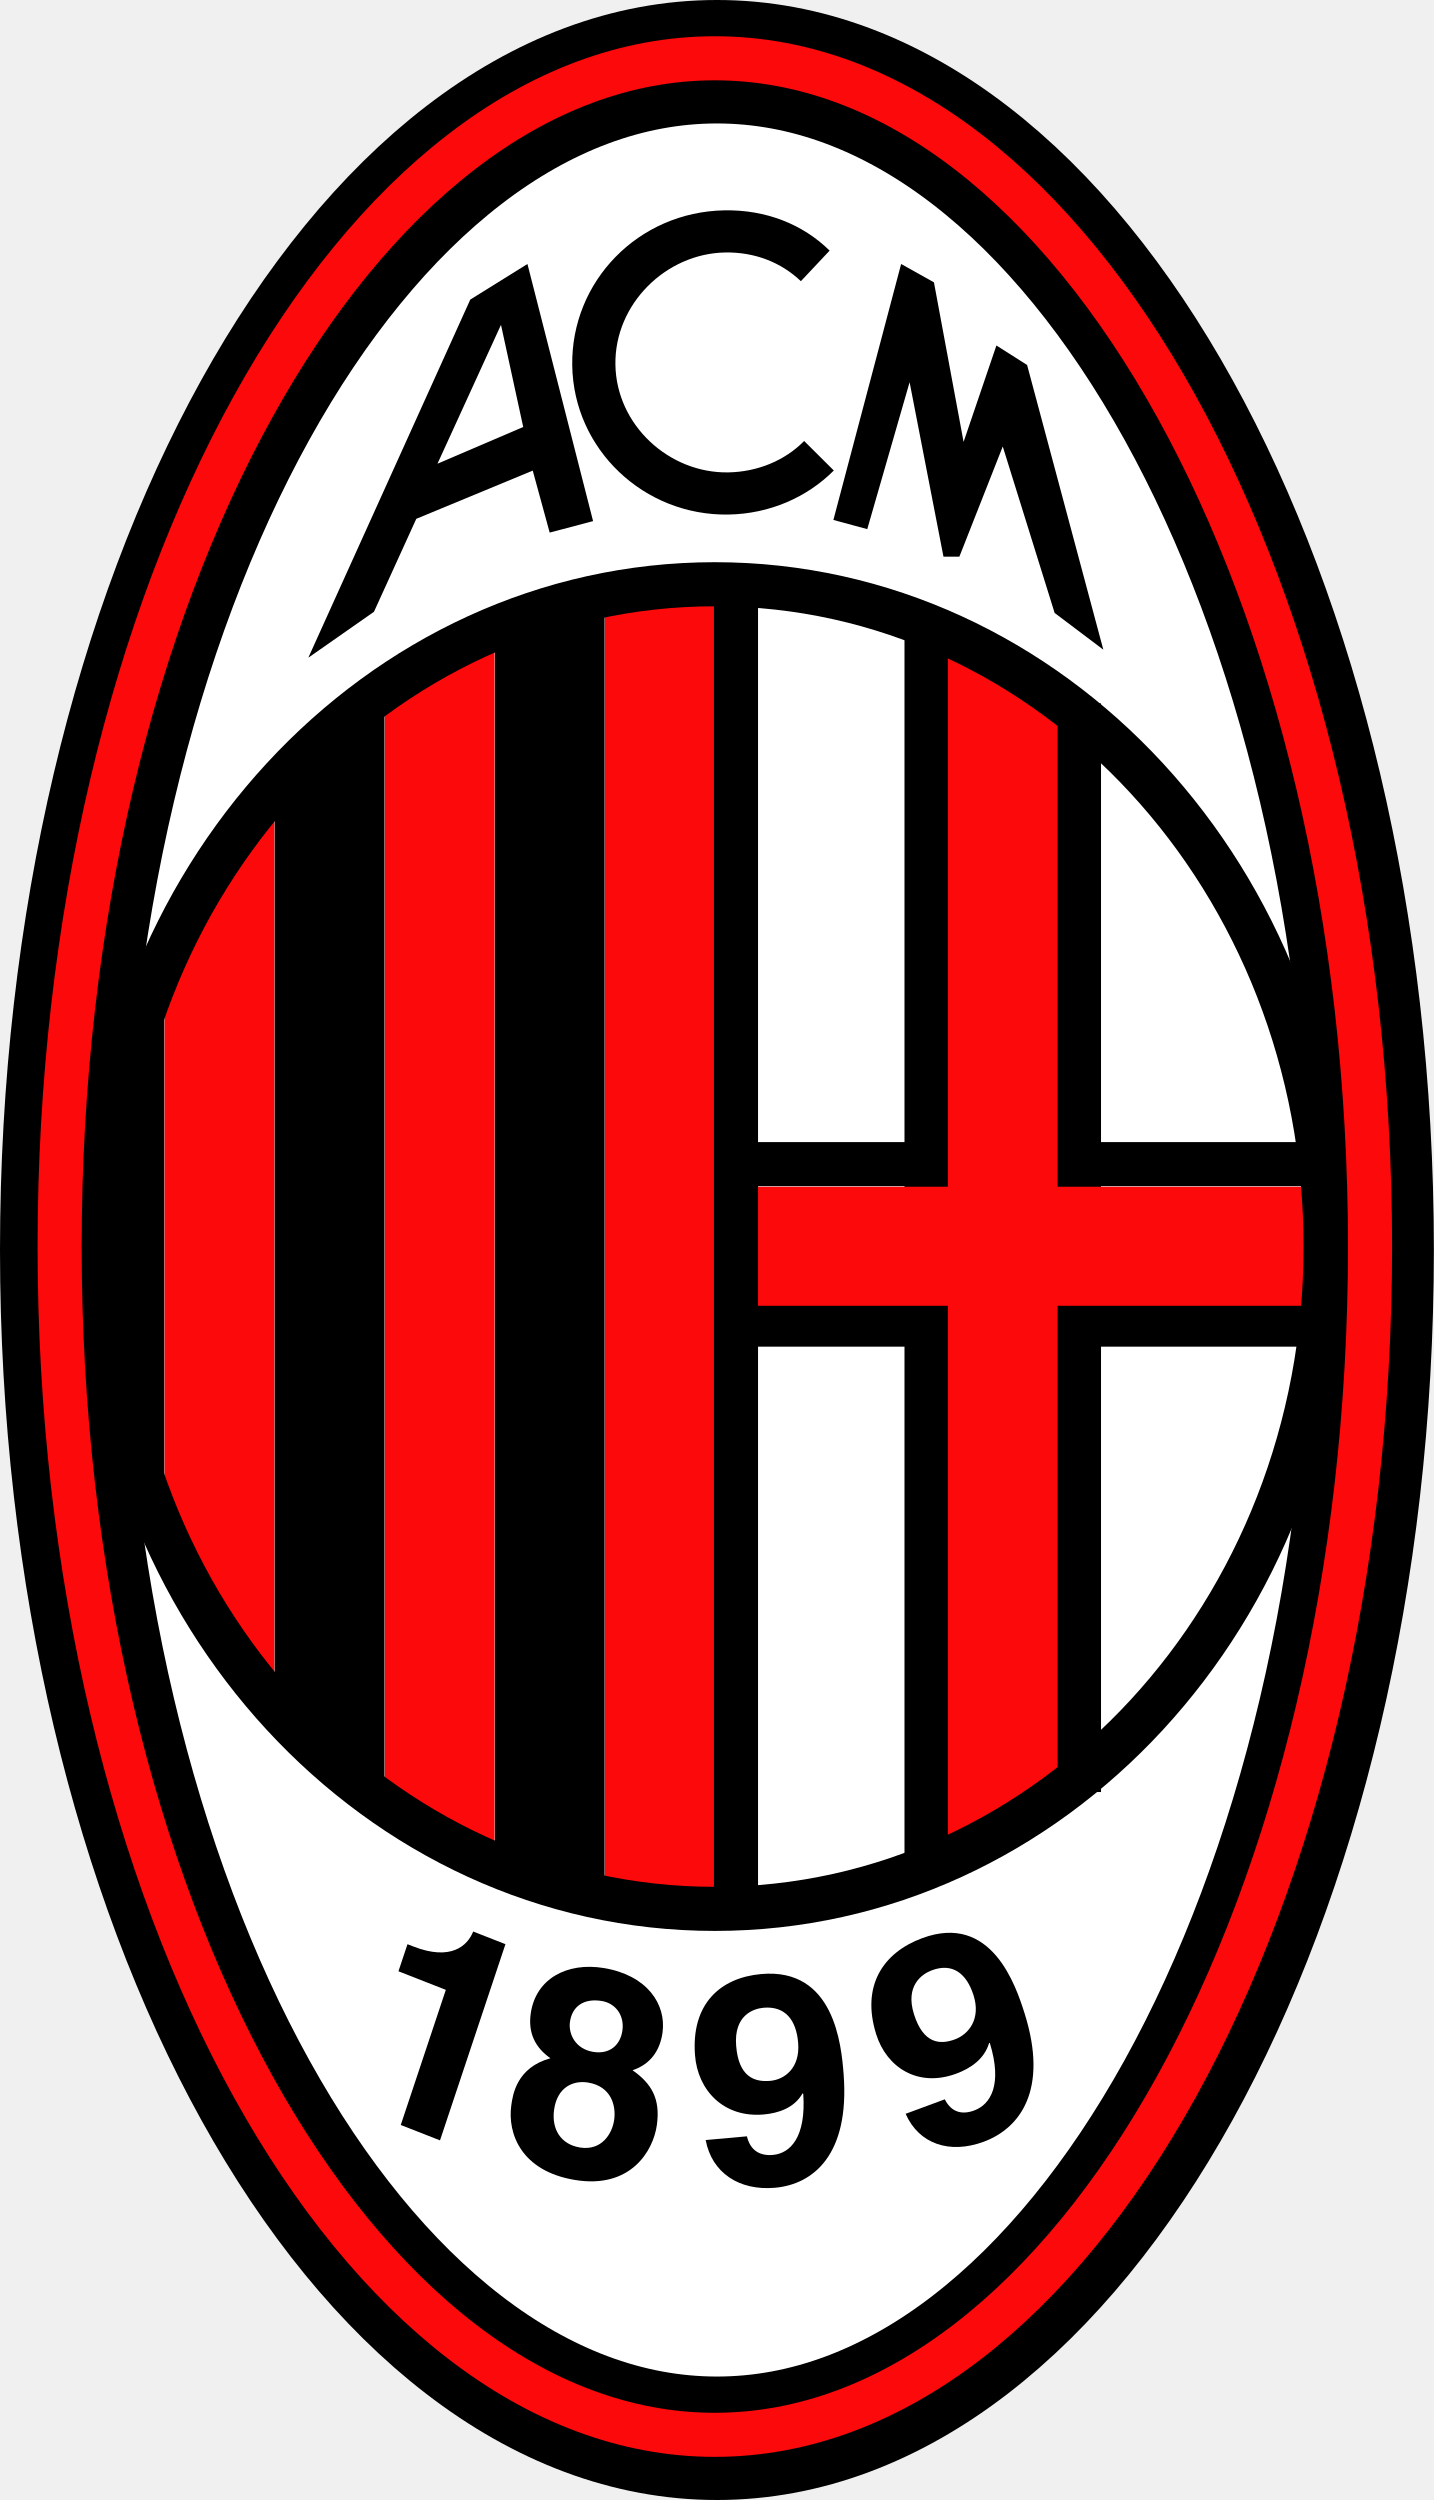
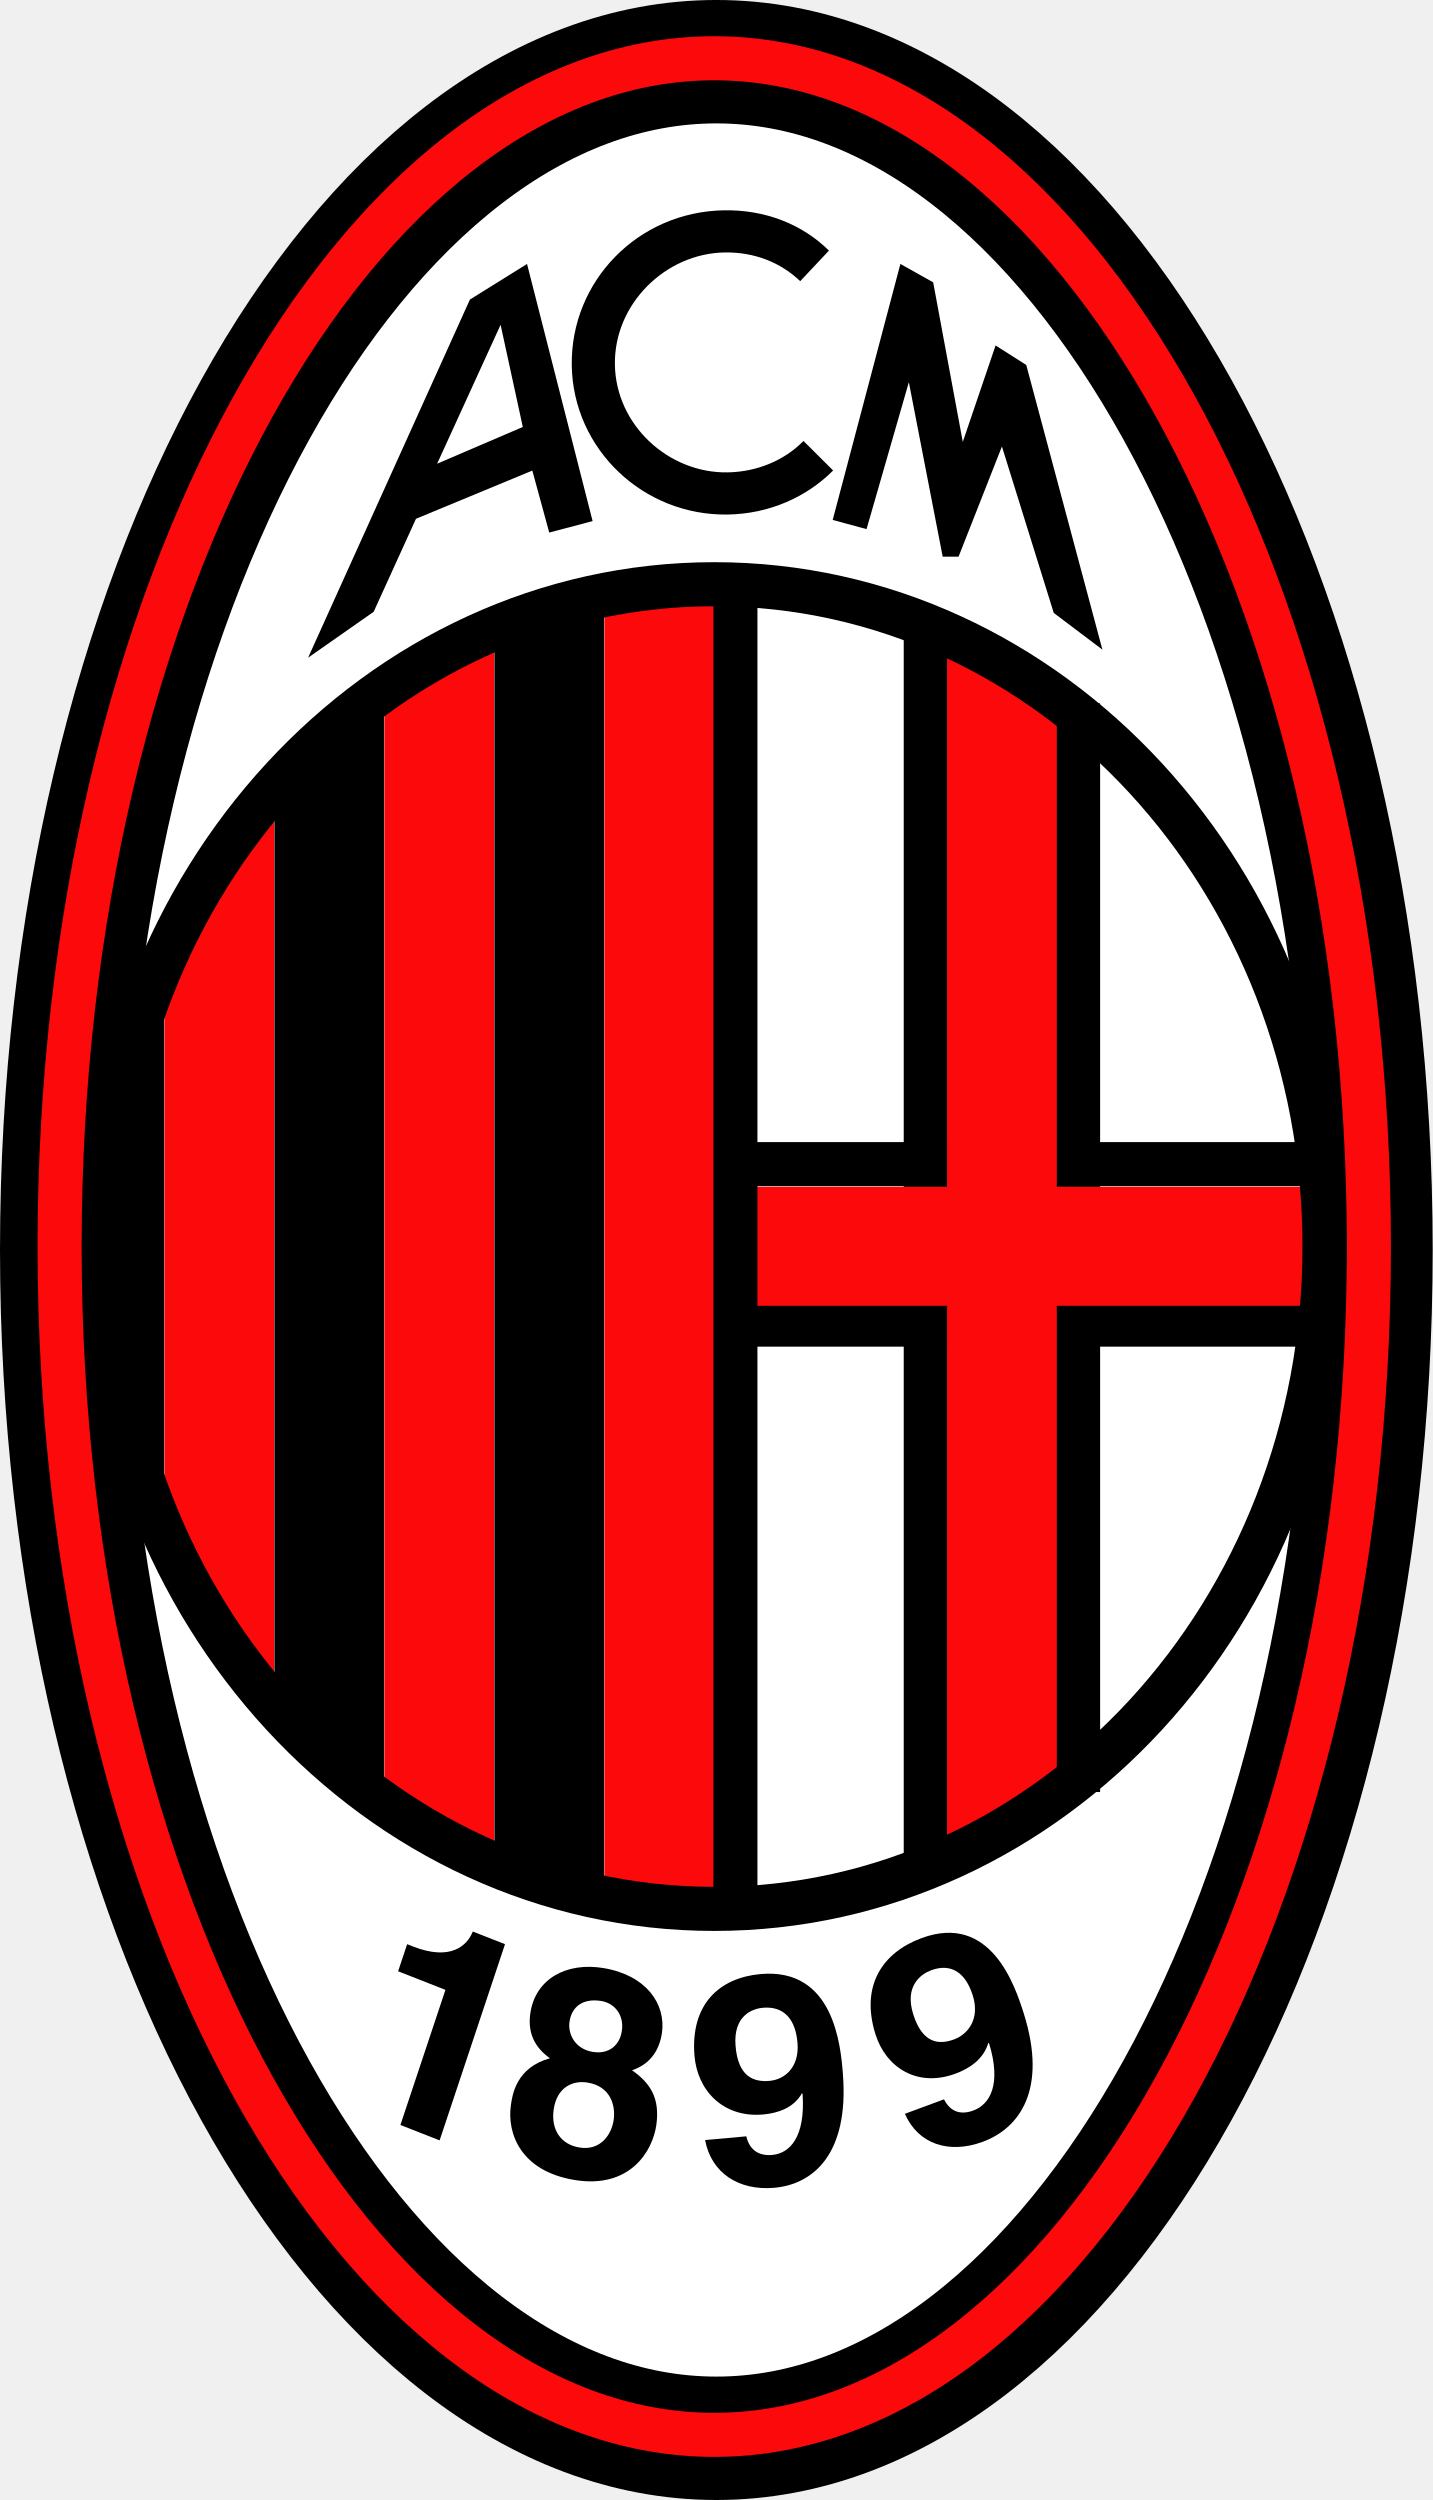
- <svg xmlns="http://www.w3.org/2000/svg" version="1.1" id="VARG" x="0px" y="0px" width="215.059" height="374.96" viewBox="0 0 215.059 374.96" enable-background="new 0 0 171 276" xml:space="preserve">
+ <svg xmlns="http://www.w3.org/2000/svg" version="1.1" id="VARG" x="0px" y="0px" width="107.52" height="187.617" viewBox="0 0 107.52 187.617" enable-background="new 0 0 171 276" xml:space="preserve">
  <defs id="defs4520" />
-   <path d="m 107.529,365.702 c 53.571,0 98.271,-79.795 98.271,-178.222 0,-98.427 -44.7,-178.222 -98.271,-178.222 -53.571,0 -98.271,79.793 -98.271,178.222 0,98.428 44.7,178.222 98.271,178.222 z" id="path4476" style="fill:#ffffff;stroke:#000000;stroke-width:18.517" />
-   <path d="m 107.212,365.185 c 53.571,0 98.271,-79.795 98.271,-178.222 0,-98.427 -44.7,-178.222 -98.271,-178.222 -53.571,0 -98.271,79.793 -98.271,178.222 0,98.428 44.7,178.222 98.271,178.222 z" id="path4478" style="fill:none;stroke:#fb090b;stroke-width:6.613" />
-   <polygon points="59.267,68.833 59.267,204.5 72.233,209.5 72.233,68.833 " id="polygon4480" transform="matrix(1.270175,0,0,1.377293,-1.070515,-3.10265)" />
-   <polygon points="46.267,76.833 46.267,199.5 59.233,204.5 59.233,68.833 " id="polygon4482" transform="matrix(1.270175,0,0,1.377293,-1.070515,-3.10265)" style="fill:#fb090b" />
-   <polygon points="33.267,86.833 33.267,189.5 46.233,199.5 46.233,76.833 " id="polygon4484" transform="matrix(1.270175,0,0,1.377293,-1.070515,-3.10265)" />
-   <polygon points="20.267,106.833 20.267,169.5 33.233,189.5 33.233,86.833 " id="polygon4486" transform="matrix(1.270175,0,0,1.377293,-1.070515,-3.10265)" style="fill:#fb090b" />
-   <polygon points="14.267,118.833 14.267,159.5 20.233,171.5 20.233,103.833 " id="polygon4488" transform="matrix(1.270175,0,0,1.377293,-1.070515,-3.10265)" />
-   <line x1="138.966" y1="95.718" x2="138.966" y2="278.554" id="line4490" style="fill:none;stroke:#000000;stroke-width:6.613;stroke-linecap:square" />
-   <line x1="161.829" y1="108.802" x2="161.829" y2="265.469" id="line4492" style="fill:none;stroke:#000000;stroke-width:6.613;stroke-linecap:square" />
-   <line x1="110.419" y1="198.671" x2="196.601" y2="198.671" id="line4494" style="fill:none;stroke:#000000;stroke-width:6.613;stroke-linecap:square" />
-   <line x1="110.419" y1="174.603" x2="196.601" y2="174.603" id="line4496" style="fill:none;stroke:#000000;stroke-width:6.613;stroke-linecap:square" />
-   <polygon points="85.233,64.833 72.267,66.833 72.267,209.5 85.233,209.5 85.233,144.449 112.767,144.449 112.767,204.5 125.733,199.5 125.733,144.449 158.583,144.449 158.583,131.483 125.733,131.483 125.733,79.833 112.767,71.833 112.767,131.483 85.233,131.483 " id="polygon4498" transform="matrix(1.270175,0,0,1.377293,-1.070515,-3.10265)" style="fill:#fb090b" />
-   <line x1="110.387" y1="88.832" x2="110.387" y2="285.784" id="line4500" style="fill:none;stroke:#000000;stroke-width:6.613;stroke-linecap:square" />
-   <ellipse cx="107.212" cy="186.964" id="circle4502" rx="91.611" ry="99.337" style="fill:none;stroke:#000000;stroke-width:6.613" />
-   <path d="m 61.115,291.598 0.841,0.329 c 5.676,2.226 8.157,-0.081 9.016,-2.228 l 4.836,1.897 -9.815,29.426 -5.886,-2.308 6.76,-20.267 -7.105,-2.786 1.354,-4.062 z" id="path4504" />
-   <path d="m 88.971,307.751 c -2.652,-0.435 -3.743,-2.665 -3.488,-4.494 0.316,-2.267 1.993,-3.596 4.778,-3.139 1.989,0.326 3.418,2.076 3.09,4.429 -0.31,2.222 -1.95,3.602 -4.381,3.204 z m 9.548,10.972 c 0.559,-4.009 -0.847,-6.246 -3.647,-8.221 2.702,-0.894 4.124,-2.979 4.495,-5.637 0.596,-4.271 -2.323,-8.627 -8.821,-9.693 -5.481,-0.899 -10.213,1.578 -10.949,6.852 -0.401,2.876 0.652,5.055 2.957,6.681 -5.078,1.397 -5.65,5.493 -5.868,7.061 -0.589,4.227 1.472,9.87 9.562,11.196 8.309,1.364 11.724,-4.316 12.271,-8.239 z m -6.402,-0.782 c -0.298,2.135 -1.919,4.677 -5.145,4.148 -2.83,-0.464 -4.28,-2.708 -3.866,-5.672 0.469,-3.355 2.835,-4.438 5.09,-4.069 3.447,0.566 4.226,3.413 3.922,5.592 z" id="path4506" />
-   <path d="m 110.409,306.807 c -0.343,-4.48 2.493,-5.531 4.098,-5.676 3.208,-0.288 4.936,1.767 5.208,5.325 0.282,3.69 -2.007,5.443 -4.189,5.639 -2.363,0.213 -4.757,-0.588 -5.116,-5.287 z m -4.569,14.164 c 0.915,4.914 5.026,7.641 10.417,7.156 5.703,-0.514 11.197,-4.943 10.273,-17.021 -0.337,-4.392 -1.405,-16.015 -12.365,-15.03 -6.193,0.556 -10.511,4.527 -9.925,12.17 0.399,5.227 4.265,9.434 10.325,8.889 2.139,-0.193 4.55,-0.939 5.814,-3.176 l 0.095,0.08 c 0.456,6.548 -1.964,8.933 -4.548,9.165 -1.915,0.172 -3.367,-0.627 -3.889,-2.746 l -0.003,-0.044 -6.193,0.558 z" id="path4508" />
-   <path d="m 137.08,302.093 c -1.339,-4.254 1.175,-6.023 2.699,-6.586 3.047,-1.128 5.185,0.41 6.247,3.788 1.103,3.504 -0.723,5.809 -2.797,6.577 -2.242,0.831 -4.744,0.684 -6.149,-3.778 z m -1.249,14.944 c 1.99,4.526 6.591,6.084 11.711,4.19 5.416,-2.004 9.749,-7.751 6.139,-19.223 -1.312,-4.17 -4.96,-15.163 -15.369,-11.31 -5.882,2.176 -9.177,7.167 -6.893,14.426 1.561,4.964 6.257,8.023 12.012,5.893 2.031,-0.751 4.2,-2.113 4.924,-4.617 l 0.111,0.052 c 1.914,6.231 0.103,9.182 -2.351,10.091 -1.82,0.673 -3.408,0.282 -4.39,-1.636 l -0.013,-0.041 -5.881,2.175 z" id="path4510" />
-   <path d="m 108.749,37.868 c -8.825,0.158 -16.587,7.684 -16.448,16.822 0.138,9.075 8.061,16.321 16.949,16.161 4.381,-0.079 8.483,-1.779 11.36,-4.71 l 4.449,4.428 c -4.004,4.016 -9.618,6.495 -15.777,6.605 C 96.586,77.401 86.018,67.387 85.826,54.807 85.634,42.227 95.7,31.779 108.652,31.547 c 6.159,-0.11 11.717,2.044 15.779,6.041 l -4.312,4.585 c -2.965,-2.829 -6.926,-4.385 -11.371,-4.305 z" id="path4512" />
-   <polygon points="122.125,42 118.5,39.875 114.625,50.375 111.125,33 107.25,31 99.25,58.875 103.25,59.875 108.25,43.875 112.25,62.875 114.125,62.875 119.25,50.875 125.375,69 131.125,73 " id="polygon4514" transform="matrix(1.270175,0,0,1.377293,-1.070515,-3.10265)" />
-   <path d="m 88.953,78.158 -9.844,-38.564 -8.574,5.337 -24.292,53.714 9.844,-6.886 6.351,-13.945 17.465,-7.231 2.54,9.297 6.51,-1.722 z m -23.339,-8.608 9.526,-20.832 3.334,15.322 -12.861,5.509 z" id="path4516" />
+   <path d="m 53.76,182.986 c 26.782,0 49.129,-39.927 49.129,-89.178 0,-49.25 -22.347,-89.178 -49.129,-89.178 -26.782,0 -49.129,39.927 -49.129,89.178 0,49.251 22.347,89.178 49.129,89.178 z" id="path4476" style="fill:#ffffff;stroke:#000000;stroke-width:9.261" />
+   <path d="m 53.601,182.728 c 26.782,0 49.129,-39.927 49.129,-89.178 0,-49.25 -22.347,-89.178 -49.129,-89.178 -26.782,0 -49.129,39.927 -49.129,89.178 0,49.251 22.347,89.178 49.129,89.178 z" id="path4478" style="fill:none;stroke:#fb090b;stroke-width:3.308" />
+   <polygon points="59.267,204.5 72.233,209.5 72.233,68.833 59.267,68.833 " id="polygon4480" transform="matrix(0.6350061,0,0,0.6891625,-0.5331578,-1.554517)" />
+   <polygon points="46.267,199.5 59.233,204.5 59.233,68.833 46.267,76.833 " id="polygon4482" transform="matrix(0.6350061,0,0,0.6891625,-0.5331578,-1.554517)" style="fill:#fb090b" />
+   <polygon points="33.267,189.5 46.233,199.5 46.233,76.833 33.267,86.833 " id="polygon4484" transform="matrix(0.6350061,0,0,0.6891625,-0.5331578,-1.554517)" />
+   <polygon points="20.267,169.5 33.233,189.5 33.233,86.833 20.267,106.833 " id="polygon4486" transform="matrix(0.6350061,0,0,0.6891625,-0.5331578,-1.554517)" style="fill:#fb090b" />
+   <polygon points="14.267,159.5 20.233,171.5 20.233,103.833 14.267,118.833 " id="polygon4488" transform="matrix(0.6350061,0,0,0.6891625,-0.5331578,-1.554517)" />
+   <line x1="69.476" y1="47.893" x2="69.476" y2="139.379" id="line4490" style="fill:none;stroke:#000000;stroke-width:3.308;stroke-linecap:square" />
+   <line x1="80.906" y1="54.44" x2="80.906" y2="132.832" id="line4492" style="fill:none;stroke:#000000;stroke-width:3.308;stroke-linecap:square" />
+   <line x1="55.205" y1="99.408" x2="98.29" y2="99.408" id="line4494" style="fill:none;stroke:#000000;stroke-width:3.308;stroke-linecap:square" />
+   <line x1="55.205" y1="87.365" x2="98.29" y2="87.365" id="line4496" style="fill:none;stroke:#000000;stroke-width:3.308;stroke-linecap:square" />
+   <polygon points="112.767,144.449 112.767,204.5 125.733,199.5 125.733,144.449 158.583,144.449 158.583,131.483 125.733,131.483 125.733,79.833 112.767,71.833 112.767,131.483 85.233,131.483 85.233,64.833 72.267,66.833 72.267,209.5 85.233,209.5 85.233,144.449 " id="polygon4498" transform="matrix(0.6350061,0,0,0.6891625,-0.5331578,-1.554517)" style="fill:#fb090b" />
+   <line x1="55.189" y1="44.447" x2="55.189" y2="142.997" id="line4500" style="fill:none;stroke:#000000;stroke-width:3.308;stroke-linecap:square" />
+   <ellipse cx="53.601" cy="93.55" id="circle4502" rx="45.8" ry="49.706" style="fill:none;stroke:#000000;stroke-width:3.308" />
+   <path d="m 30.555,145.906 0.42,0.165 c 2.838,1.114 4.078,-0.041 4.507,-1.115 l 2.417,0.949 -4.907,14.724 -2.943,-1.155 3.38,-10.141 -3.552,-1.394 0.677,-2.032 z" id="path4504" />
+   <path d="m 44.482,153.989 c -1.326,-0.218 -1.871,-1.334 -1.744,-2.249 0.158,-1.134 0.996,-1.799 2.389,-1.571 0.994,0.163 1.709,1.039 1.545,2.216 -0.155,1.112 -0.975,1.802 -2.19,1.603 z m 4.773,5.49 c 0.279,-2.006 -0.424,-3.125 -1.823,-4.114 1.351,-0.447 2.062,-1.491 2.247,-2.821 0.298,-2.137 -1.161,-4.317 -4.41,-4.85 -2.74,-0.45 -5.106,0.79 -5.474,3.429 -0.201,1.439 0.326,2.529 1.478,3.343 -2.539,0.699 -2.825,2.748 -2.934,3.533 -0.295,2.115 0.736,4.939 4.78,5.602 4.154,0.682 5.861,-2.16 6.135,-4.123 z m -3.2,-0.391 c -0.149,1.068 -0.959,2.34 -2.572,2.076 -1.415,-0.232 -2.14,-1.355 -1.933,-2.838 0.234,-1.679 1.417,-2.22 2.544,-2.036 1.723,0.283 2.113,1.708 1.961,2.798 z" id="path4506" />
+   <path d="m 55.199,153.517 c -0.171,-2.242 1.247,-2.768 2.049,-2.84 1.604,-0.144 2.468,0.884 2.604,2.664 0.141,1.846 -1.003,2.724 -2.094,2.821 -1.181,0.107 -2.378,-0.294 -2.558,-2.646 z m -2.284,7.087 c 0.457,2.459 2.513,3.823 5.208,3.581 2.851,-0.257 5.598,-2.473 5.136,-8.517 -0.168,-2.198 -0.702,-8.014 -6.182,-7.521 -3.096,0.278 -5.255,2.265 -4.962,6.089 0.199,2.615 2.132,4.721 5.162,4.448 1.069,-0.097 2.275,-0.47 2.906,-1.589 l 0.048,0.04 c 0.228,3.276 -0.982,4.47 -2.274,4.586 -0.958,0.086 -1.683,-0.314 -1.944,-1.374 l -0.002,-0.022 -3.096,0.279 z" id="path4508" />
+   <path d="m 68.533,151.158 c -0.669,-2.129 0.587,-3.014 1.349,-3.296 1.523,-0.564 2.592,0.205 3.123,1.895 0.551,1.753 -0.361,2.907 -1.398,3.291 -1.121,0.416 -2.372,0.343 -3.074,-1.89 z m -0.624,7.477 c 0.995,2.265 3.295,3.044 5.855,2.096 2.708,-1.003 4.874,-3.879 3.069,-9.619 -0.656,-2.087 -2.48,-7.587 -7.684,-5.659 -2.941,1.089 -4.588,3.586 -3.446,7.218 0.78,2.484 3.128,4.014 6.005,2.949 1.015,-0.376 2.1,-1.057 2.462,-2.31 l 0.055,0.026 c 0.957,3.118 0.051,4.595 -1.175,5.05 -0.91,0.337 -1.704,0.141 -2.195,-0.819 l -0.006,-0.021 -2.94,1.088 z" id="path4510" />
+   <path d="m 54.369,18.946 c -4.412,0.079 -8.293,3.845 -8.223,8.417 0.069,4.541 4.03,8.167 8.474,8.087 2.19,-0.039 4.241,-0.89 5.679,-2.357 l 2.224,2.216 c -2.002,2.01 -4.808,3.25 -7.887,3.305 -6.348,0.114 -11.631,-4.897 -11.727,-11.192 -0.096,-6.295 4.937,-11.523 11.412,-11.639 3.079,-0.055 5.858,1.023 7.889,3.023 l -2.156,2.294 c -1.482,-1.416 -3.463,-2.194 -5.685,-2.154 z" id="path4512" />
+   <polygon points="99.25,58.875 103.25,59.875 108.25,43.875 112.25,62.875 114.125,62.875 119.25,50.875 125.375,69 131.125,73 122.125,42 118.5,39.875 114.625,50.375 111.125,33 107.25,31 " id="polygon4514" transform="matrix(0.6350061,0,0,0.6891625,-0.5331578,-1.554517)" />
+   <path d="m 44.473,39.106 -4.921,-19.297 -4.286,2.671 -12.144,26.877 4.921,-3.446 3.175,-6.978 8.731,-3.618 1.27,4.652 3.254,-0.861 z m -11.668,-4.307 4.763,-10.424 1.667,7.667 -6.429,2.757 z" id="path4516" />
</svg>
